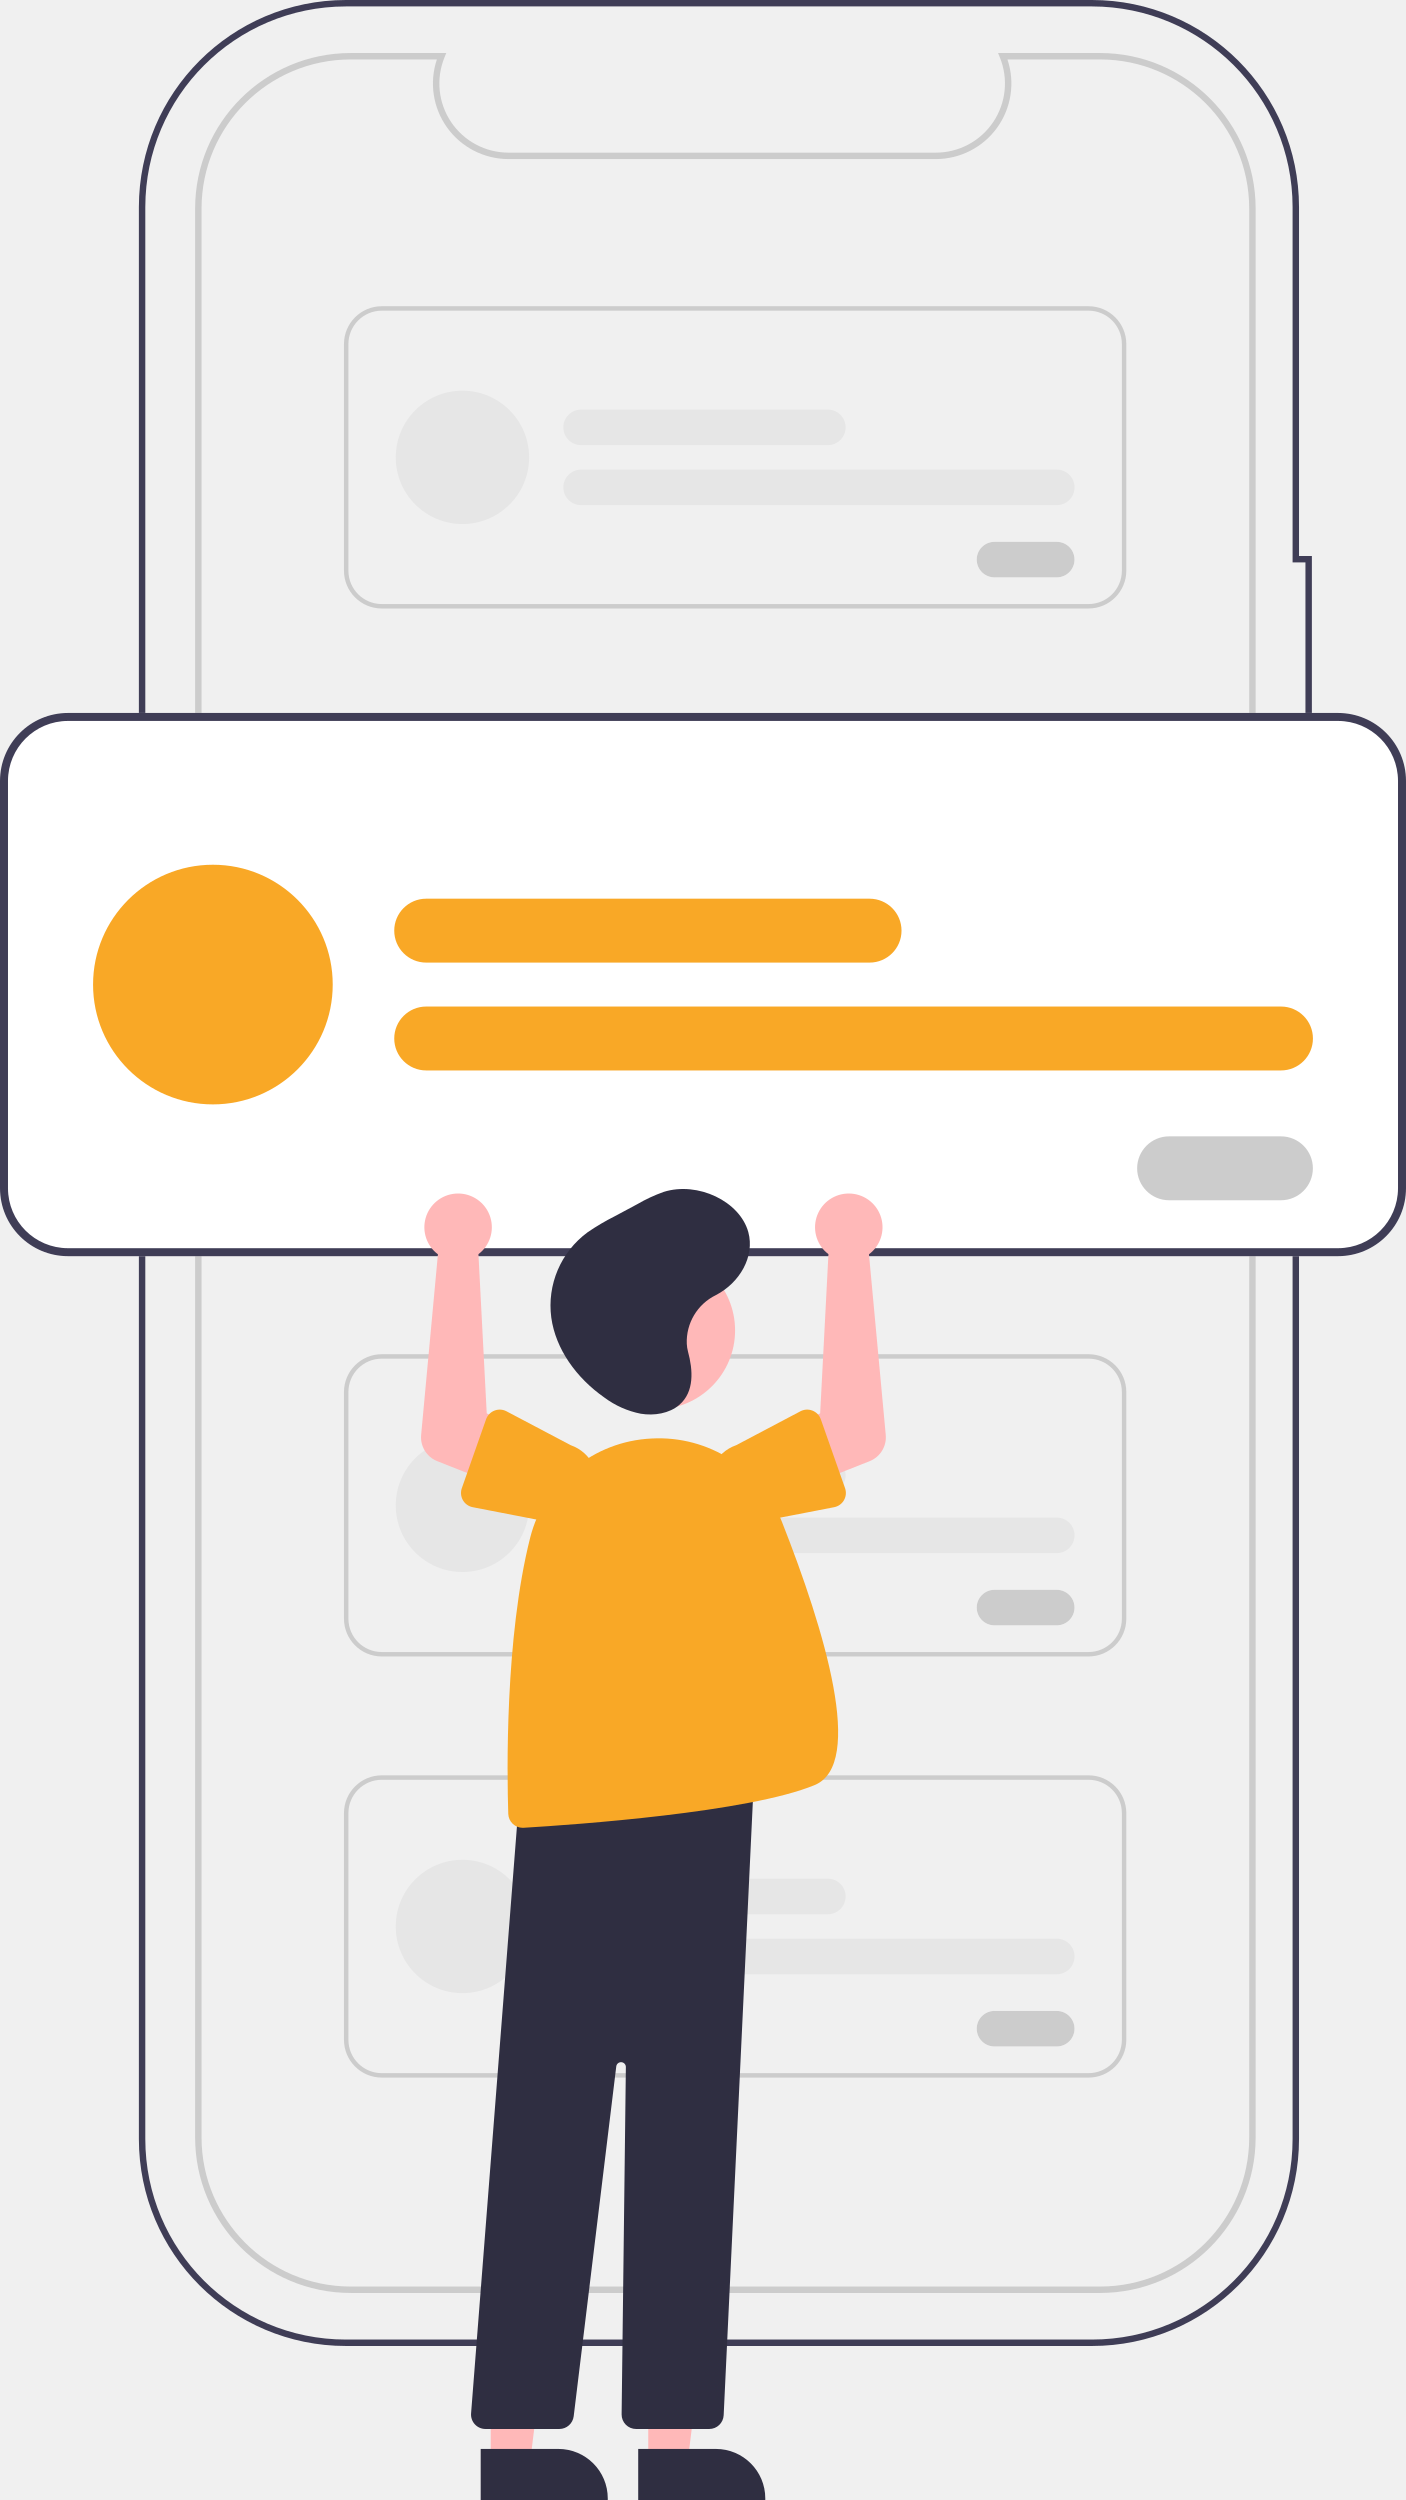
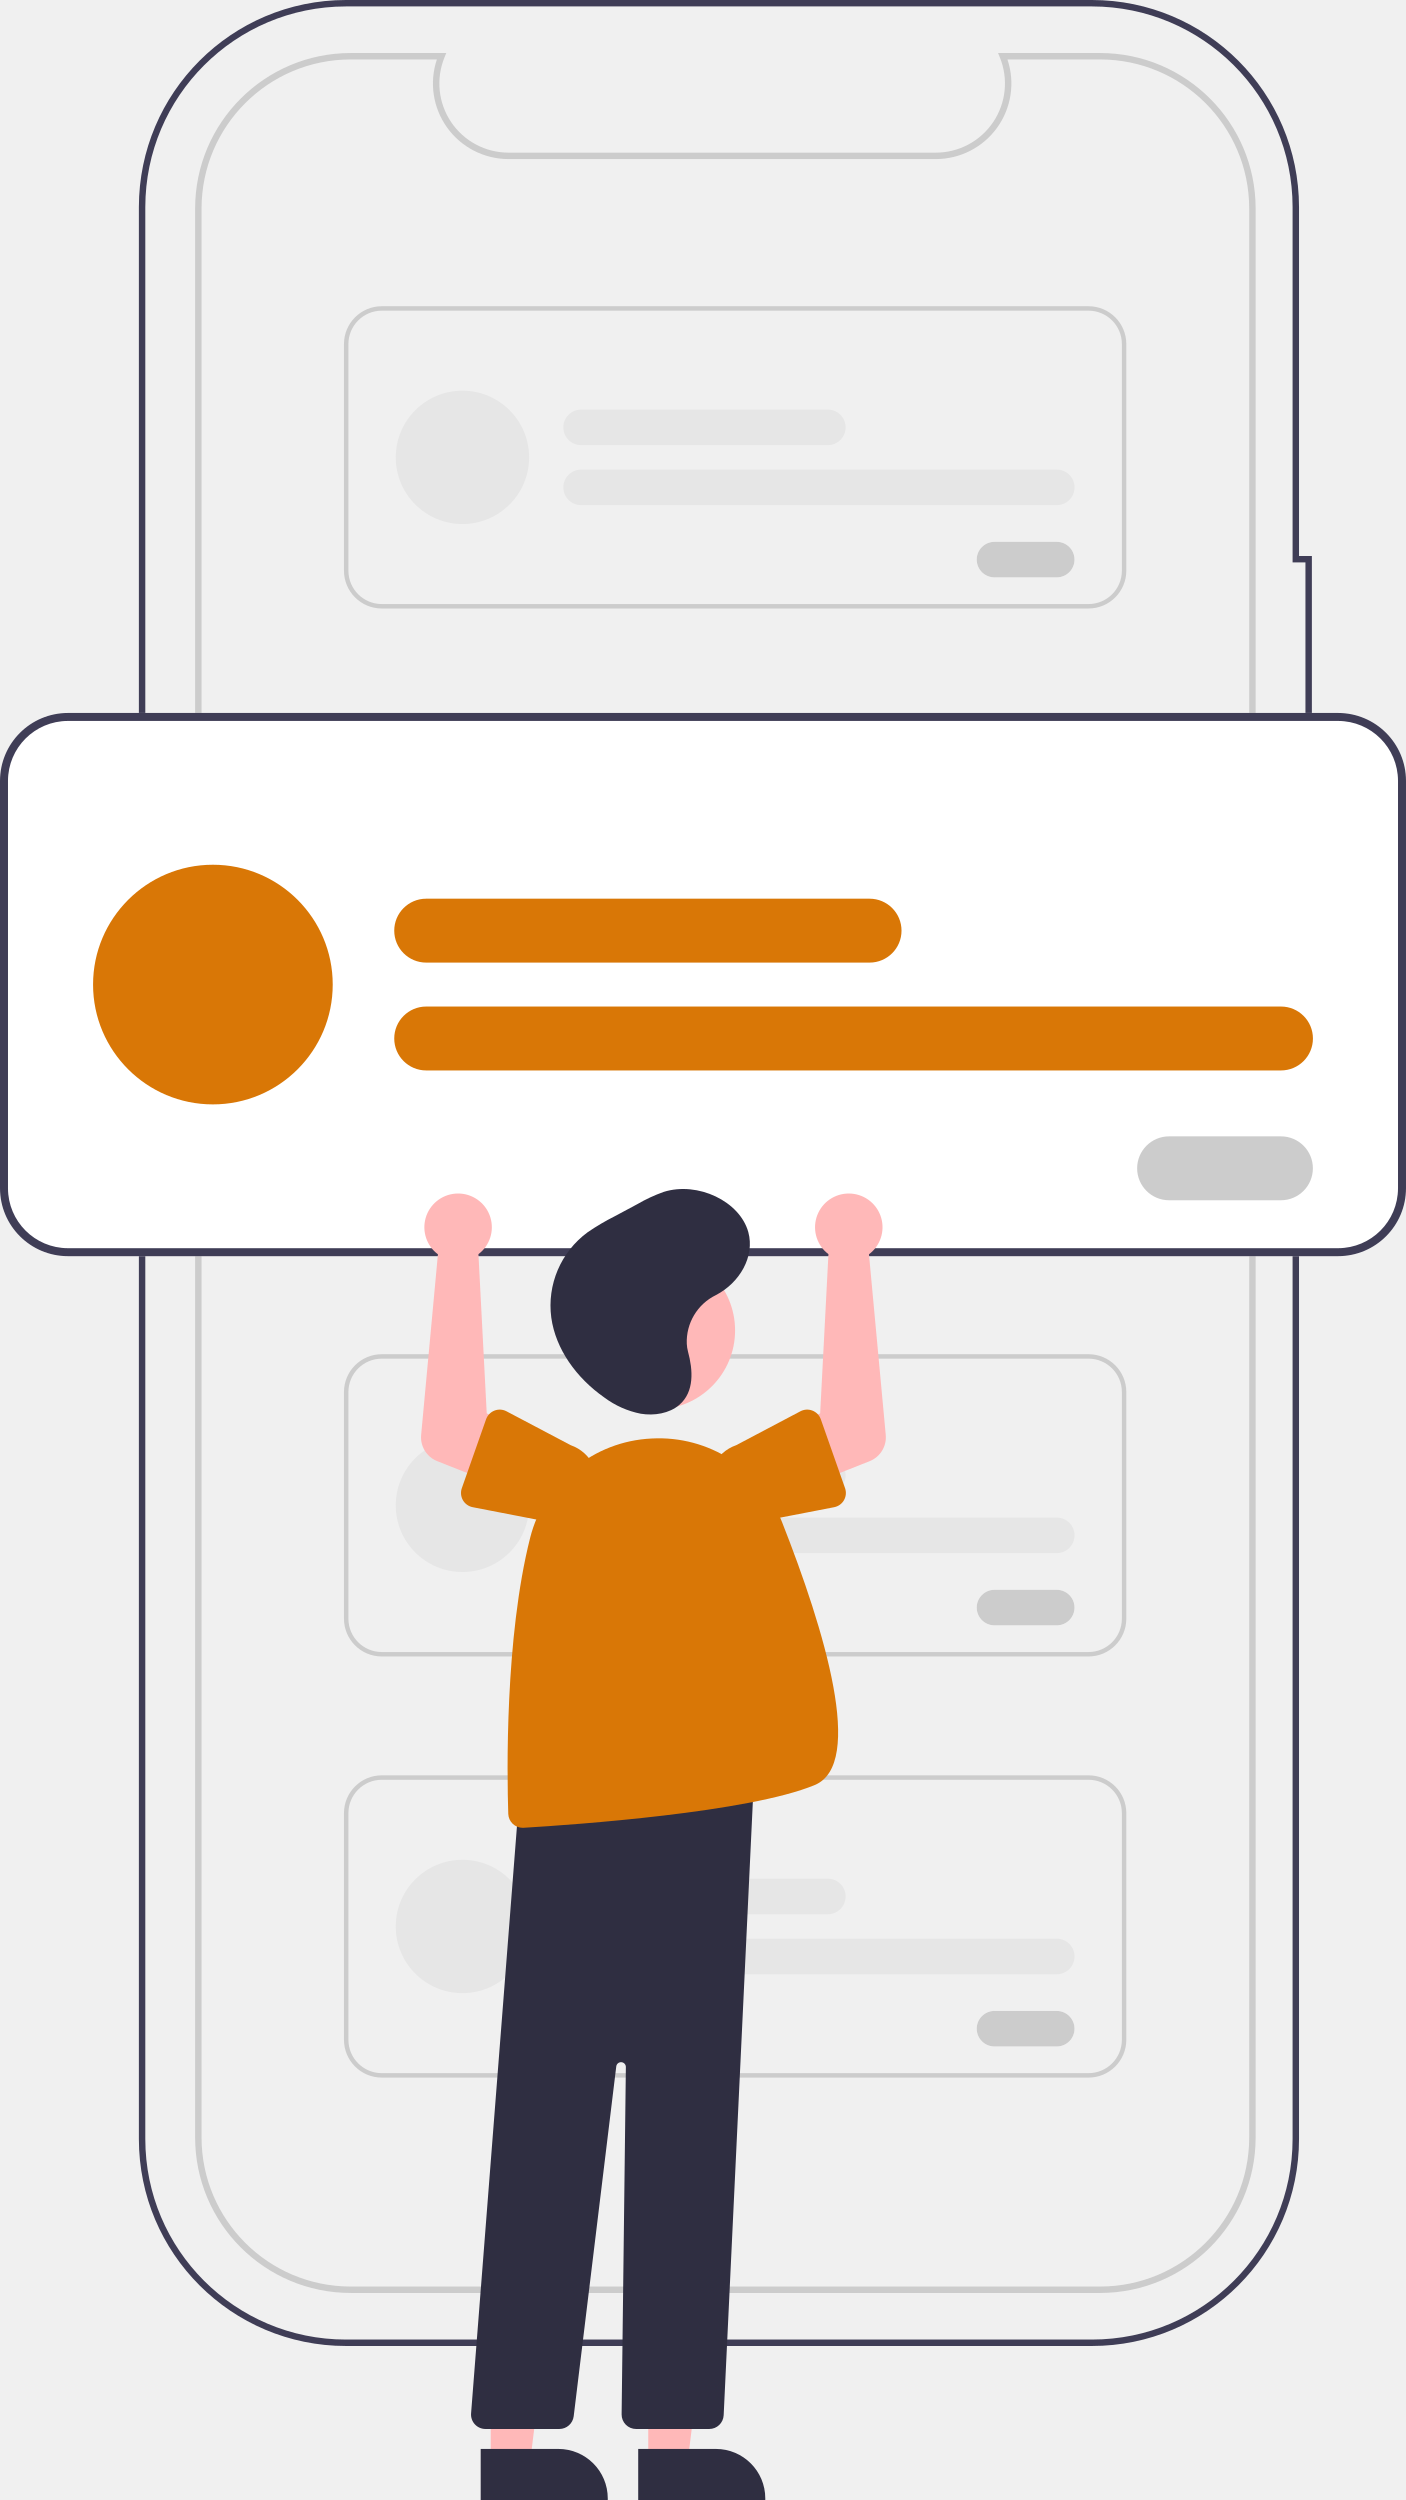
<svg xmlns="http://www.w3.org/2000/svg" id="b5e1cbd3-8d29-418e-9658-5a478bd25e4a" data-name="Layer 1" width="437.37" height="777.687" viewBox="0 0 437.37 777.687">
  <path d="M720.542,790.676H488.454a64.402,64.402,0,0,1-64.402-64.402V125.3a64.475,64.475,0,0,1,64.402-64.402H720.541a64.475,64.475,0,0,1,64.402,64.402V233.846h3.999V313.822H784.943V726.275a64.402,64.402,0,0,1-64.401,64.402ZM488.454,62.899a62.472,62.472,0,0,0-62.402,62.402V726.275A62.401,62.401,0,0,0,488.454,788.676H720.541A62.402,62.402,0,0,0,782.943,726.275V311.822h3.999V235.846H782.943V125.3a62.472,62.472,0,0,0-62.402-62.402Z" transform="translate(-380.851 -60.89856)" fill="#3f3d56" />
  <path d="M723.098,774.183H489.898A48.406,48.406,0,0,1,441.548,725.833V125.743A48.406,48.406,0,0,1,489.898,77.393h29.777l-.56,1.377a21.507,21.507,0,0,0,19.904,29.613H671.978a21.507,21.507,0,0,0,19.904-29.613l-.56-1.377h31.777a48.406,48.406,0,0,1,48.35,48.35V725.833A48.405,48.405,0,0,1,723.098,774.183ZM489.898,79.393A46.404,46.404,0,0,0,443.548,125.743V725.833a46.404,46.404,0,0,0,46.35,46.35h233.2a46.403,46.403,0,0,0,46.35-46.35V125.743h0A46.404,46.404,0,0,0,723.098,79.393H694.246a23.508,23.508,0,0,1-22.267,30.99H539.018A23.508,23.508,0,0,1,516.75,79.393Z" transform="translate(-380.851 -60.89856)" fill="#ccc" />
  <path d="M797.098,451.665H401.974a21.147,21.147,0,0,1-21.123-21.123V303.804a21.147,21.147,0,0,1,21.123-21.123H797.098a21.147,21.147,0,0,1,21.123,21.123V430.542A21.147,21.147,0,0,1,797.098,451.665Z" transform="translate(-380.851 -60.89856)" fill="#fff" />
  <path d="M797.098,451.665H401.974a21.147,21.147,0,0,1-21.123-21.123V303.804a21.147,21.147,0,0,1,21.123-21.123H797.098a21.147,21.147,0,0,1,21.123,21.123V430.542A21.147,21.147,0,0,1,797.098,451.665ZM401.974,285.166a18.659,18.659,0,0,0-18.638,18.638V430.542A18.659,18.659,0,0,0,401.974,449.18H797.098a18.659,18.659,0,0,0,18.638-18.638V303.804A18.659,18.659,0,0,0,797.098,285.166Z" transform="translate(-380.851 -60.89856)" fill="#3f3d56" />
-   <path d="M651.351,360.339H513.43a9.94,9.94,0,0,1,0-19.88H651.351a9.94,9.94,0,0,1,0,19.88Z" transform="translate(-380.851 -60.89856)" fill="#f9a826" />
-   <path d="M779.331,393.887H513.43a9.94,9.94,0,0,1,0-19.88H779.331a9.94,9.94,0,0,1,0,19.88Z" transform="translate(-380.851 -60.89856)" fill="#f9a826" />
-   <circle cx="66.226" cy="306.274" r="37.276" fill="#f9a826" />
+   <path d="M651.351,360.339H513.43a9.94,9.94,0,0,1,0-19.88H651.351a9.94,9.94,0,0,1,0,19.88Z" transform="translate(-380.851 -60.89856)" fill="#d97706" />
+   <path d="M779.331,393.887H513.43a9.94,9.94,0,0,1,0-19.88H779.331a9.94,9.94,0,0,1,0,19.88Z" transform="translate(-380.851 -60.89856)" fill="#d97706" />
+   <circle cx="66.226" cy="306.274" r="37.276" fill="#d97706" />
  <path d="M779.316,434.269h-34.791a9.94,9.94,0,1,1,0-19.88h34.791a9.94,9.94,0,1,1,0,19.88Z" transform="translate(-380.851 -60.89856)" fill="#fff" />
  <path d="M779.316,434.269h-34.791a9.94,9.94,0,1,1,0-19.88h34.791a9.94,9.94,0,1,1,0,19.88Z" transform="translate(-380.851 -60.89856)" fill="#ccc" />
  <path d="M719.467,250.188H499.605A11.767,11.767,0,0,1,487.851,238.434v-70.522a11.767,11.767,0,0,1,11.754-11.754H719.467a11.767,11.767,0,0,1,11.754,11.754v70.522A11.767,11.767,0,0,1,719.467,250.188ZM499.605,157.541a10.383,10.383,0,0,0-10.371,10.371v70.522a10.383,10.383,0,0,0,10.371,10.371H719.467a10.383,10.383,0,0,0,10.371-10.371v-70.522A10.383,10.383,0,0,0,719.467,157.541Z" transform="translate(-380.851 -60.89856)" fill="#ccc" />
  <path d="M638.368,199.37H561.623a5.531,5.531,0,0,1,0-11.062h76.745a5.531,5.531,0,0,1,0,11.062Z" transform="translate(-380.851 -60.89856)" fill="#e6e6e6" />
  <path d="M709.581,218.038h-147.958a5.531,5.531,0,0,1,0-11.062h147.958a5.531,5.531,0,1,1,0,11.062Z" transform="translate(-380.851 -60.89856)" fill="#e6e6e6" />
  <circle cx="143.851" cy="142.274" r="20.742" fill="#e6e6e6" />
  <path d="M709.573,240.508H690.214a5.531,5.531,0,1,1,0-11.062h19.359a5.531,5.531,0,0,1,0,11.062Z" transform="translate(-380.851 -60.89856)" fill="#fff" />
  <path d="M709.573,240.508H690.214a5.531,5.531,0,1,1,0-11.062h19.359a5.531,5.531,0,0,1,0,11.062Z" transform="translate(-380.851 -60.89856)" fill="#ccc" />
  <path d="M719.467,576.188H499.605A11.767,11.767,0,0,1,487.851,564.434v-70.522a11.767,11.767,0,0,1,11.754-11.754H719.467a11.767,11.767,0,0,1,11.754,11.754v70.522A11.767,11.767,0,0,1,719.467,576.188ZM499.605,483.541a10.383,10.383,0,0,0-10.371,10.371v70.522a10.383,10.383,0,0,0,10.371,10.371H719.467a10.383,10.383,0,0,0,10.371-10.371v-70.522A10.383,10.383,0,0,0,719.467,483.541Z" transform="translate(-380.851 -60.89856)" fill="#ccc" />
  <path d="M638.368,525.37H561.623a5.531,5.531,0,0,1,0-11.062h76.745a5.531,5.531,0,0,1,0,11.062Z" transform="translate(-380.851 -60.89856)" fill="#e6e6e6" />
  <path d="M709.581,544.038h-147.958a5.531,5.531,0,0,1,0-11.062h147.958a5.531,5.531,0,1,1,0,11.062Z" transform="translate(-380.851 -60.89856)" fill="#e6e6e6" />
  <circle cx="143.851" cy="468.274" r="20.742" fill="#e6e6e6" />
  <path d="M709.573,566.508H690.214a5.531,5.531,0,1,1,0-11.062h19.359a5.531,5.531,0,0,1,0,11.062Z" transform="translate(-380.851 -60.89856)" fill="#fff" />
  <path d="M709.573,566.508H690.214a5.531,5.531,0,1,1,0-11.062h19.359a5.531,5.531,0,0,1,0,11.062Z" transform="translate(-380.851 -60.89856)" fill="#ccc" />
  <path d="M719.467,707.188H499.605A11.767,11.767,0,0,1,487.851,695.434v-70.522a11.767,11.767,0,0,1,11.754-11.754H719.467a11.767,11.767,0,0,1,11.754,11.754v70.522A11.767,11.767,0,0,1,719.467,707.188ZM499.605,614.541a10.383,10.383,0,0,0-10.371,10.371v70.522a10.383,10.383,0,0,0,10.371,10.371H719.467a10.383,10.383,0,0,0,10.371-10.371v-70.522A10.383,10.383,0,0,0,719.467,614.541Z" transform="translate(-380.851 -60.89856)" fill="#ccc" />
  <path d="M638.368,656.37H561.623a5.531,5.531,0,0,1,0-11.062h76.745a5.531,5.531,0,0,1,0,11.062Z" transform="translate(-380.851 -60.89856)" fill="#e6e6e6" />
  <path d="M709.581,675.038h-147.958a5.531,5.531,0,0,1,0-11.062h147.958a5.531,5.531,0,1,1,0,11.062Z" transform="translate(-380.851 -60.89856)" fill="#e6e6e6" />
  <circle cx="143.851" cy="599.274" r="20.742" fill="#e6e6e6" />
  <path d="M709.573,697.508H690.214a5.531,5.531,0,1,1,0-11.062h19.359a5.531,5.531,0,0,1,0,11.062Z" transform="translate(-380.851 -60.89856)" fill="#fff" />
  <path d="M709.573,697.508H690.214a5.531,5.531,0,1,1,0-11.062h19.359a5.531,5.531,0,0,1,0,11.062Z" transform="translate(-380.851 -60.89856)" fill="#ccc" />
  <polygon points="201.657 765.803 213.917 765.803 219.749 718.515 201.655 718.516 201.657 765.803" fill="#ffb8b8" />
  <path d="M579.381,822.699l24.144-.001h.001a15.386,15.386,0,0,1,15.386,15.386v.5l-39.531.001Z" transform="translate(-380.851 -60.89856)" fill="#2f2e41" />
  <polygon points="152.657 765.803 164.917 765.803 170.749 718.515 152.655 718.516 152.657 765.803" fill="#ffb8b8" />
  <path d="M530.381,822.699l24.144-.001h.001a15.386,15.386,0,0,1,15.386,15.386v.5l-39.531.001Z" transform="translate(-380.851 -60.89856)" fill="#2f2e41" />
  <circle cx="204.104" cy="413.861" r="24.561" fill="#ffb8b8" />
  <path d="M601.471,816.496H578.721a4.5,4.5,0,0,1-4.5-4.555l1.322-108.031a1.5,1.5,0,0,0-2.989-.2L559.313,812.54a4.504,4.504,0,0,1-4.467,3.956H531.877a4.5,4.5,0,0,1-4.486-4.851l15.167-194.075.412-.045,72.629-7.844-9.633,202.528A4.495,4.495,0,0,1,601.471,816.496Z" transform="translate(-380.851 -60.89856)" fill="#2f2e41" />
-   <path d="M543.442,629.484a4.496,4.496,0,0,1-4.484-4.358c-.396-12.271-1.076-54.732,6.822-85.905a40.924,40.924,0,0,1,37.793-30.839h0a41.179,41.179,0,0,1,40.559,26.023c13.275,33.703,25.818,75.246,10.181,81.762-20.495,8.539-74.523,12.346-90.594,13.309Q543.58,629.484,543.442,629.484Z" transform="translate(-380.851 -60.89856)" fill="#f9a826" />
+   <path d="M543.442,629.484a4.496,4.496,0,0,1-4.484-4.358c-.396-12.271-1.076-54.732,6.822-85.905a40.924,40.924,0,0,1,37.793-30.839h0a41.179,41.179,0,0,1,40.559,26.023c13.275,33.703,25.818,75.246,10.181,81.762-20.495,8.539-74.523,12.346-90.594,13.309Q543.58,629.484,543.442,629.484Z" transform="translate(-380.851 -60.89856)" fill="#d97706" />
  <path d="M637.314,449.936a10.525,10.525,0,0,0,1.246,1.093l-2.578,49.526-10.724,5.491,6.171,17.268,19.93-7.875a8,8,0,0,0,5.026-8.181l-5.221-56.179a10.497,10.497,0,1,0-13.849-1.143Z" transform="translate(-380.851 -60.89856)" fill="#ffb8b8" />
-   <path d="M636.185,502.399l7.544,21.439a4.5,4.5,0,0,1-3.389,5.912l-22.245,4.308a12.497,12.497,0,0,1-8.228-23.602l19.974-10.543a4.5,4.5,0,0,1,6.344,2.486Z" transform="translate(-380.851 -60.89856)" fill="#f9a826" />
+   <path d="M636.185,502.399l7.544,21.439a4.5,4.5,0,0,1-3.389,5.912l-22.245,4.308a12.497,12.497,0,0,1-8.228-23.602l19.974-10.543a4.5,4.5,0,0,1,6.344,2.486Z" transform="translate(-380.851 -60.89856)" fill="#d97706" />
  <path d="M530.927,449.936a10.526,10.526,0,0,1-1.246,1.093l2.578,49.526,10.724,5.491-6.171,17.268L516.883,515.438a8,8,0,0,1-5.026-8.181l5.221-56.179a10.497,10.497,0,1,1,13.849-1.143Z" transform="translate(-380.851 -60.89856)" fill="#ffb8b8" />
-   <path d="M534.659,499.703a4.495,4.495,0,0,1,3.741.21l19.974,10.543a12.497,12.497,0,0,1-8.228,23.602l-22.245-4.308a4.5,4.5,0,0,1-3.389-5.912l7.544-21.439A4.495,4.495,0,0,1,534.659,499.703Z" transform="translate(-380.851 -60.89856)" fill="#f9a826" />
+   <path d="M534.659,499.703a4.495,4.495,0,0,1,3.741.21l19.974,10.543a12.497,12.497,0,0,1-8.228,23.602l-22.245-4.308a4.5,4.5,0,0,1-3.389-5.912l7.544-21.439A4.495,4.495,0,0,1,534.659,499.703Z" transform="translate(-380.851 -60.89856)" fill="#d97706" />
  <path d="M594.494,478.946a16.143,16.143,0,0,1,9.041-15.168c7.466-3.854,12.156-12.075,10.101-19.582-2.631-9.609-15.709-15.841-26.305-12.535a48.565,48.565,0,0,0-8.261,3.839l-6.923,3.711a71.727,71.727,0,0,0-8.534,5.038A28.315,28.315,0,0,0,552.342,470.78c1.363,9.769,7.761,18.727,16.518,24.861a27.937,27.937,0,0,0,11.319,5.031c4.198.692,8.87-.094,11.939-2.705,4.796-4.079,4.301-10.911,2.75-16.616A12.09,12.09,0,0,1,594.494,478.946Z" transform="translate(-380.851 -60.89856)" fill="#2f2e41" />
</svg>
